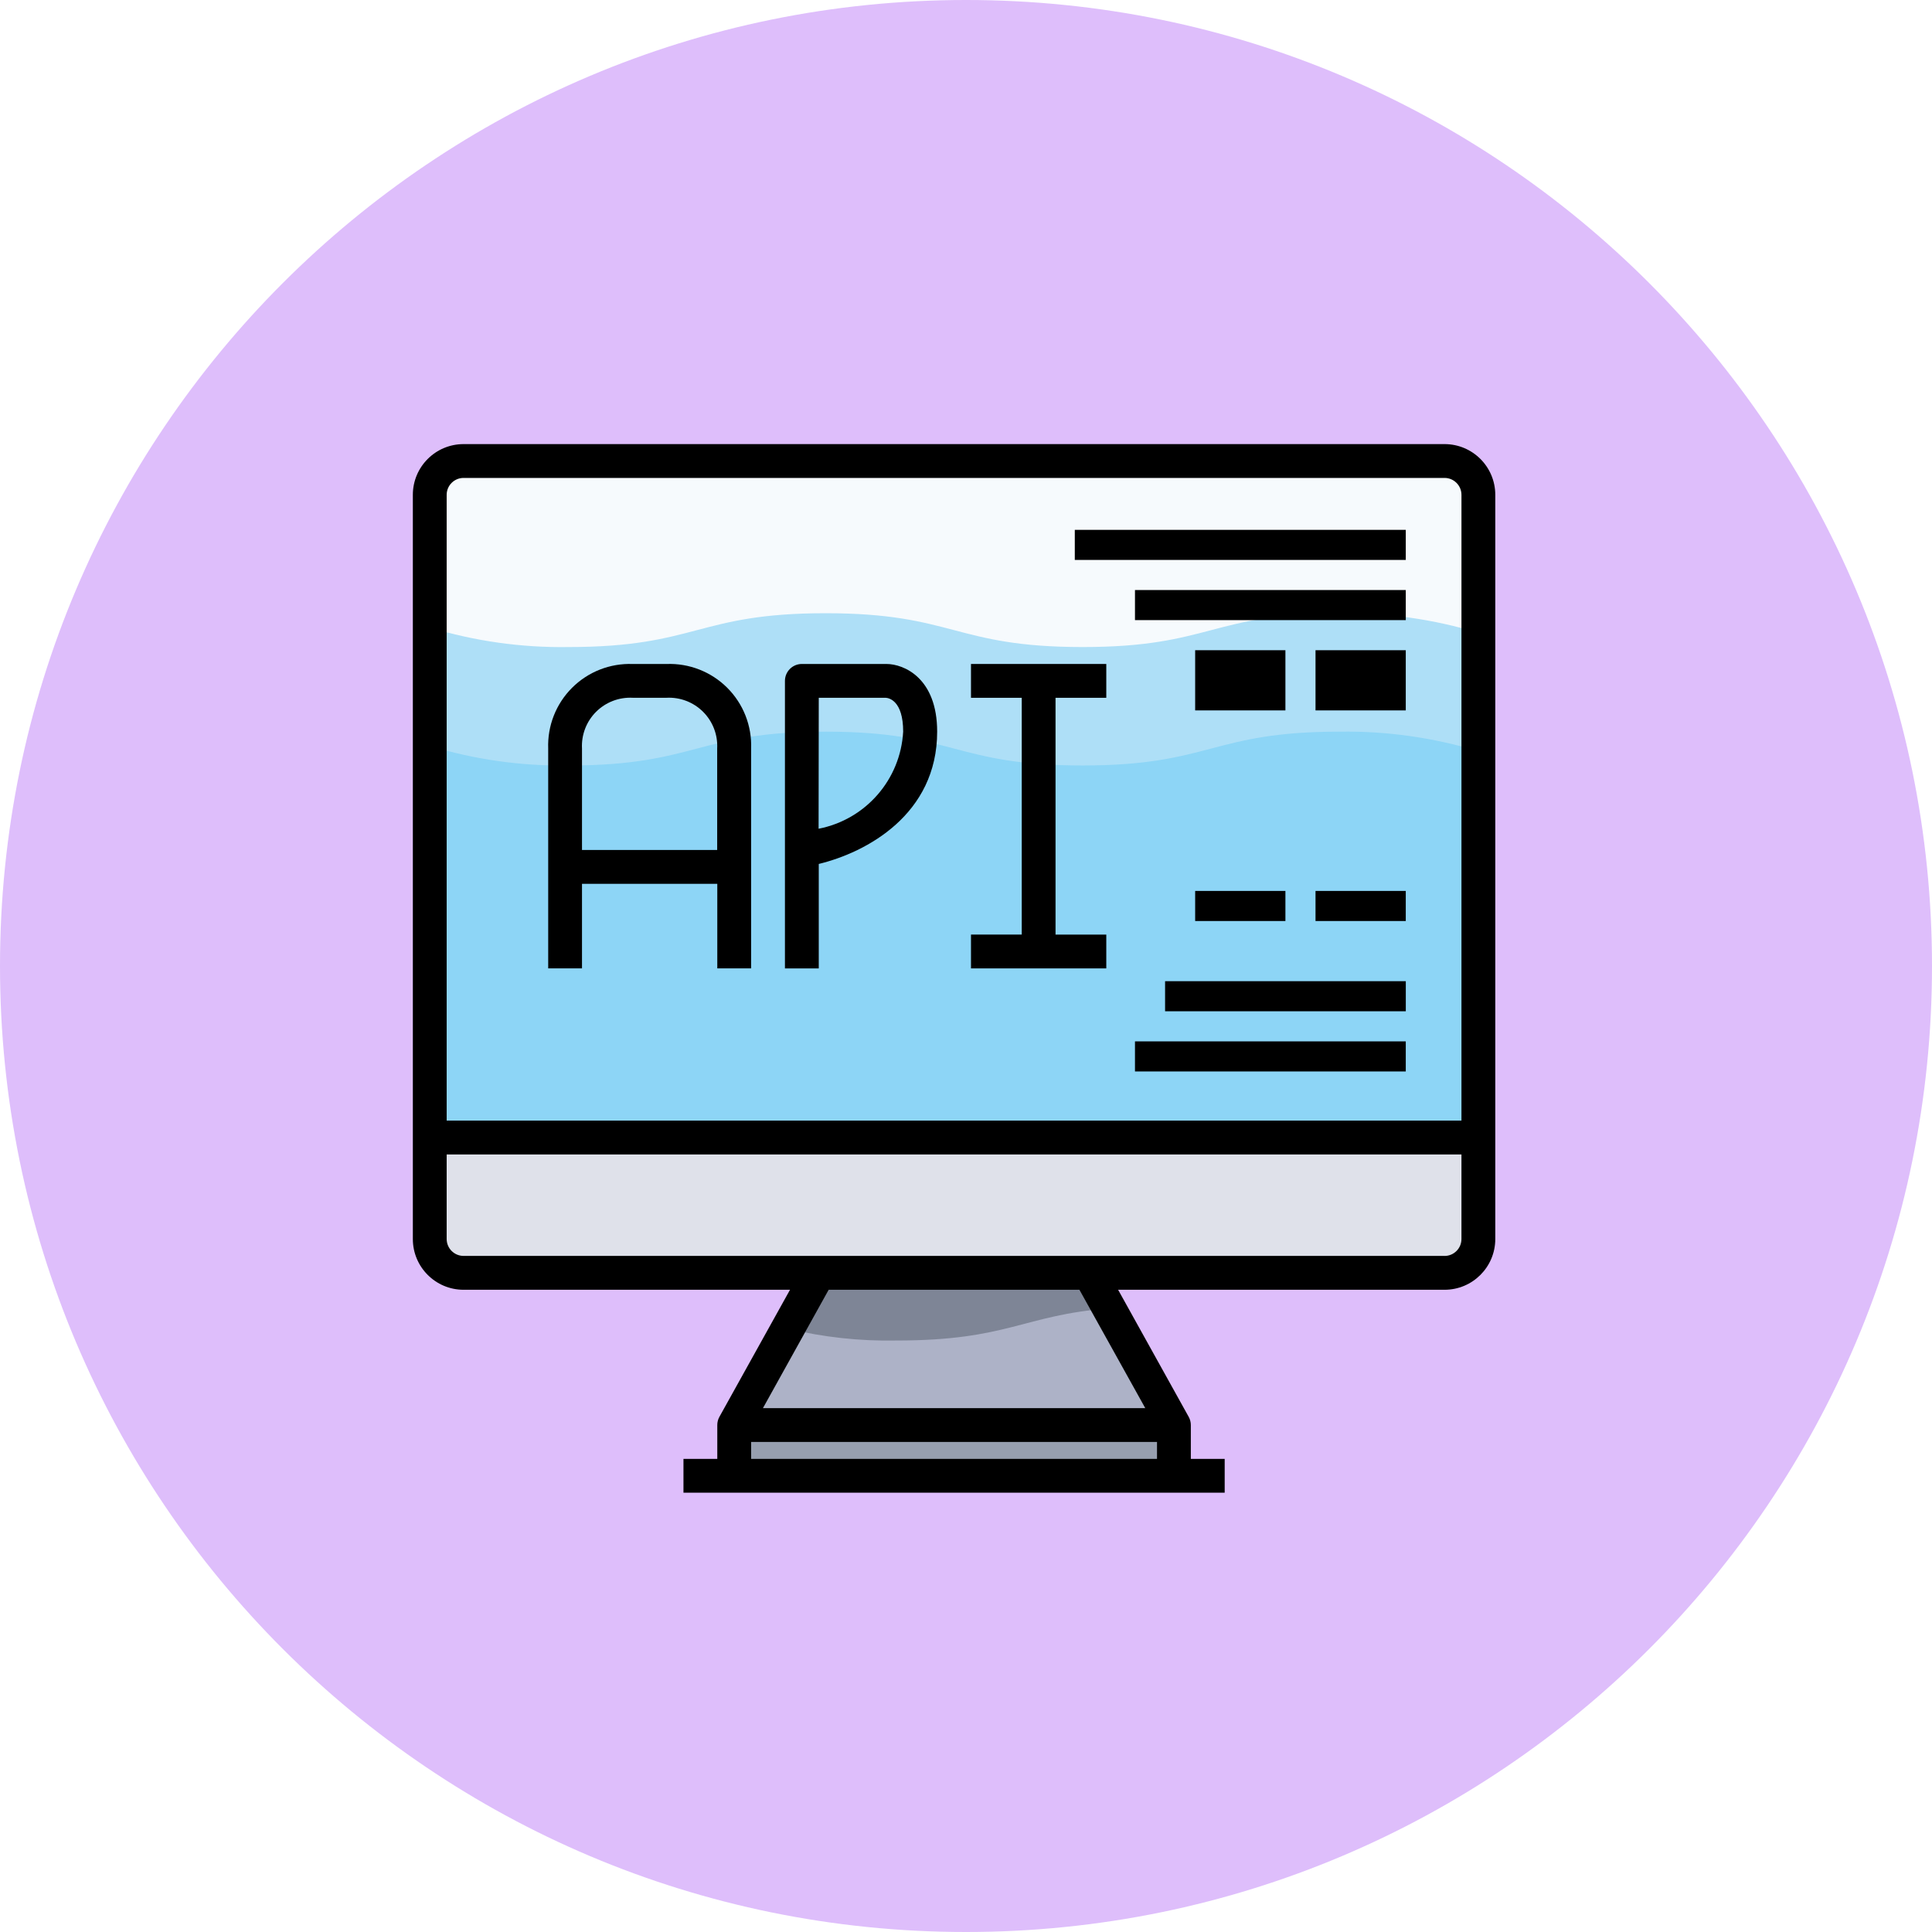
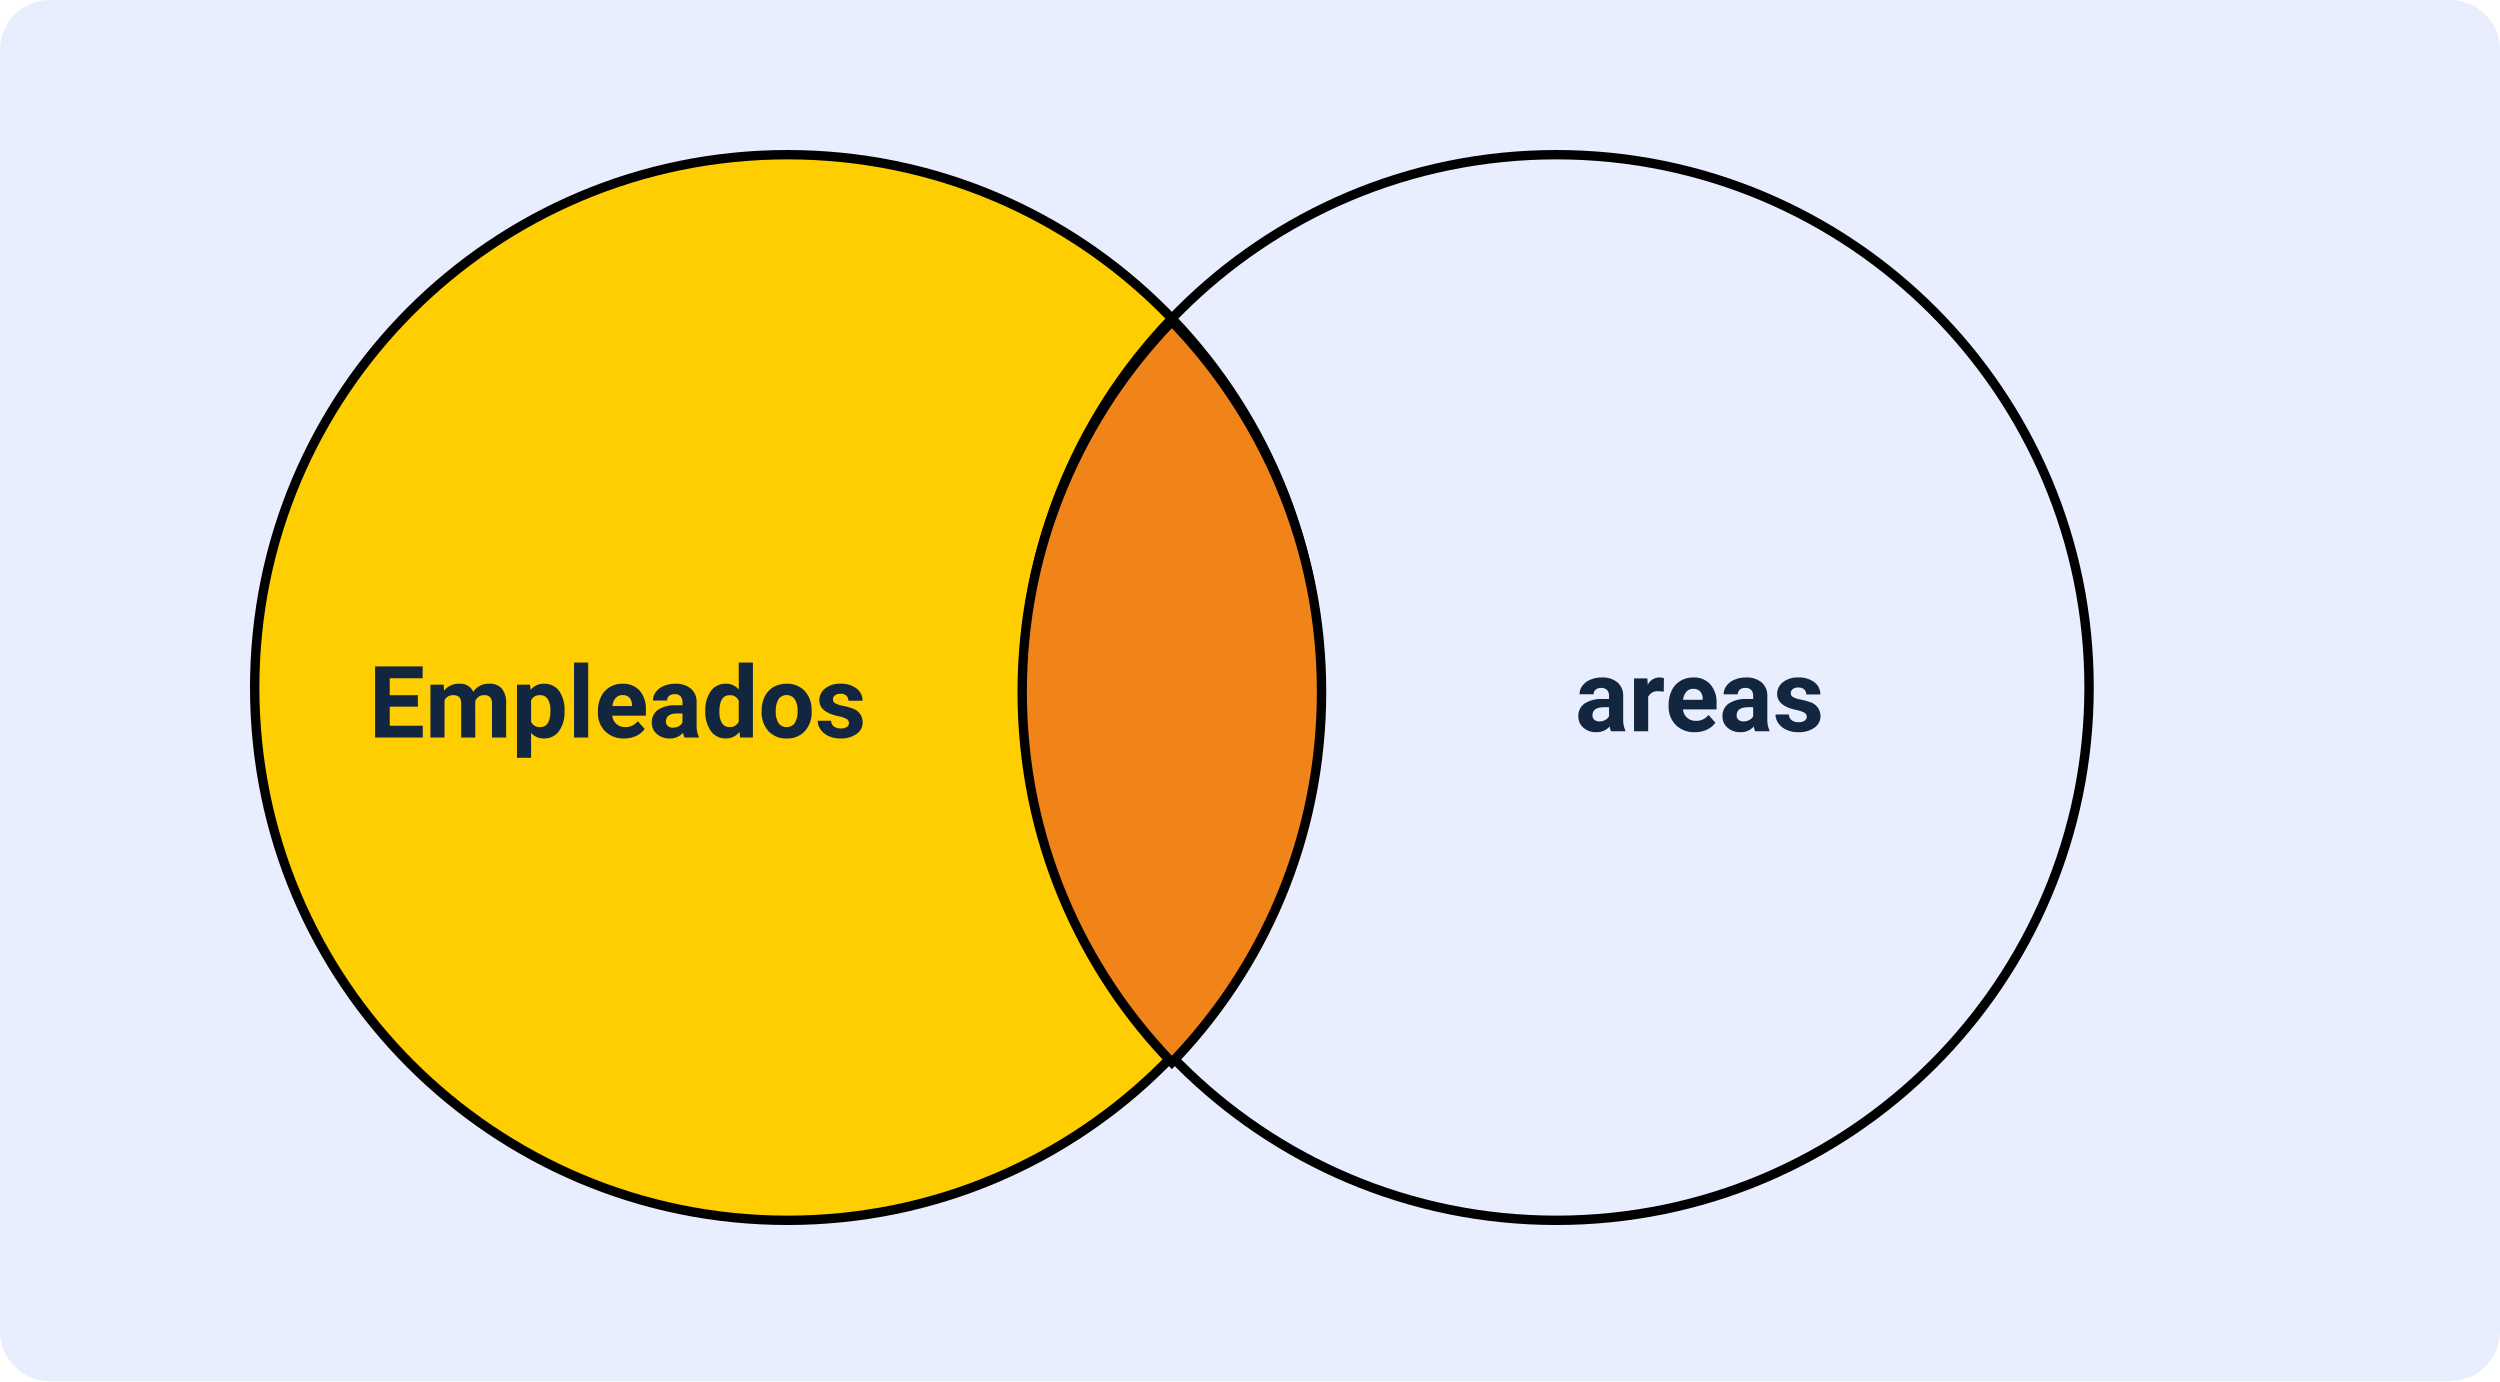
- <svg xmlns="http://www.w3.org/2000/svg" width="67" height="67" viewBox="0 0 67 67">
-   <g id="_49" data-name="49" transform="translate(-1000 -1213)">
-     <circle id="Elipse_11639" data-name="Elipse 11639" cx="33.5" cy="33.5" r="33.5" transform="translate(1000 1213)" fill="#debefb" />
-     <g id="_27-App" data-name="27-App" transform="translate(1014.317 1227.401)">
-       <rect id="Rectángulo_402976" data-name="Rectángulo 402976" width="14.608" height="1.043" transform="translate(11.478 35.278)" fill="#979faf" />
-       <path id="Trazado_878444" data-name="Trazado 878444" d="M31.317,50l2.933,5.279H19L21.933,50Z" transform="translate(-7.856 -20.26)" fill="#adb2c7" />
-       <path id="Trazado_878445" data-name="Trazado 878445" d="M37.365,3.173V25.461H1V3.173A1.177,1.177,0,0,1,2.173,2H36.192A1.177,1.177,0,0,1,37.365,3.173Z" transform="translate(-0.413 -0.413)" fill="#8dd5f6" />
-       <path id="Trazado_878446" data-name="Trazado 878446" d="M37.365,42v3.519a1.177,1.177,0,0,1-1.173,1.173H2.173A1.177,1.177,0,0,1,1,45.519V42Z" transform="translate(-0.413 -16.952)" fill="#dfe1ea" />
-       <path id="Trazado_878447" data-name="Trazado 878447" d="M36.192,2H2.173A1.177,1.177,0,0,0,1,3.173V11.88a15.686,15.686,0,0,0,4.81.678c4.458,0,4.458-1.173,8.915-1.173s4.458,1.173,8.915,1.173,4.458-1.173,8.915-1.173a15.711,15.711,0,0,1,4.81.679V3.173A1.177,1.177,0,0,0,36.192,2Z" transform="translate(-0.413 -0.413)" fill="#aedff7" />
-       <path id="Trazado_878448" data-name="Trazado 878448" d="M36.192,2H2.173A1.177,1.177,0,0,0,1,3.173v4.6a15.686,15.686,0,0,0,4.81.678c4.458,0,4.458-1.173,8.915-1.173s4.458,1.173,8.915,1.173S28.1,7.279,32.555,7.279a15.711,15.711,0,0,1,4.81.679V3.173A1.177,1.177,0,0,0,36.192,2Z" transform="translate(-0.413 -0.413)" fill="#f6fafd" />
-       <path id="Trazado_878449" data-name="Trazado 878449" d="M23.243,50l-1.075,1.936a14.833,14.833,0,0,0,3.773.411c3.871,0,4.384-.884,7.373-1.114L32.627,50Z" transform="translate(-9.166 -20.26)" fill="#7e8596" />
-       <path id="Trazado_878450" data-name="Trazado 878450" d="M35.778,1H1.76A1.76,1.76,0,0,0,0,2.76V28.567a1.76,1.76,0,0,0,1.76,1.76H13.08l-2.449,4.407a.587.587,0,0,0-.073.285v1.173H9.385v1.173H28.154V36.192H26.98V35.019a.587.587,0,0,0-.074-.285l-2.448-4.407h11.32a1.76,1.76,0,0,0,1.76-1.76V2.76A1.76,1.76,0,0,0,35.778,1ZM1.76,2.173H35.778a.587.587,0,0,1,.587.587v21.7H1.173V2.76a.587.587,0,0,1,.587-.587Zm9.971,34.019v-.587H25.807v.587ZM25.4,34.432H12.141l2.28-4.106h8.695Zm10.382-5.279H1.76a.587.587,0,0,1-.587-.587V25.634H36.365v2.933A.587.587,0,0,1,35.778,29.154Z" transform="translate(0 0)" />
-       <rect id="Rectángulo_402977" data-name="Rectángulo 402977" width="9.391" height="1.043" transform="translate(25.043 21.713)" />
-       <rect id="Rectángulo_402978" data-name="Rectángulo 402978" width="8.348" height="1.043" transform="translate(26.087 19.626)" />
-       <rect id="Rectángulo_402979" data-name="Rectángulo 402979" width="9.391" height="1.043" transform="translate(25.043 6.061)" />
-       <rect id="Rectángulo_402980" data-name="Rectángulo 402980" width="11.478" height="1.043" transform="translate(22.956 3.974)" />
-       <rect id="Rectángulo_402981" data-name="Rectángulo 402981" width="3.13" height="1.043" transform="translate(31.304 16.496)" />
-       <rect id="Rectángulo_402982" data-name="Rectángulo 402982" width="3.13" height="1.043" transform="translate(27.13 16.496)" />
-       <rect id="Rectángulo_402983" data-name="Rectángulo 402983" width="3.13" height="2.087" transform="translate(31.304 8.148)" />
-       <rect id="Rectángulo_402984" data-name="Rectángulo 402984" width="3.13" height="2.087" transform="translate(27.13 8.148)" />
-       <path id="Trazado_878451" data-name="Trazado 878451" d="M9.172,21.623h4.692v2.933h1.173V16.931A2.828,2.828,0,0,0,12.1,14H10.931A2.828,2.828,0,0,0,8,16.931v7.625H9.172Zm1.76-6.452H12.1a1.673,1.673,0,0,1,1.76,1.76V20.45H9.172V16.931a1.673,1.673,0,0,1,1.76-1.76Z" transform="translate(-3.306 -5.374)" />
-       <path id="Trazado_878452" data-name="Trazado 878452" d="M23.173,20.935c1.651-.4,4.106-1.714,4.106-4.589,0-1.856-1.151-2.346-1.76-2.346H22.587a.587.587,0,0,0-.587.587v9.971h1.173Zm0-5.762H25.5c.1.006.6.094.6,1.173a3.633,3.633,0,0,1-2.933,3.368Z" transform="translate(-9.096 -5.375)" />
-       <path id="Trazado_878453" data-name="Trazado 878453" d="M37.692,23.385h-1.76V15.173h1.76V14H33v1.173h1.76v8.211H33v1.173h4.692Z" transform="translate(-13.644 -5.375)" />
+ <svg xmlns="http://www.w3.org/2000/svg" width="400" height="221" viewBox="0 0 400 221">
+   <g id="_49" data-name="49" transform="translate(-600 -5147)">
+     <rect id="Rectángulo_404211" data-name="Rectángulo 404211" width="400" height="221" rx="8" transform="translate(600 5147)" fill="#e8eefe" />
+     <g id="Grupo_1103706" data-name="Grupo 1103706">
+       <g id="Trazado_886794" data-name="Trazado 886794" transform="translate(640 5171.001)" fill="#ffce00">
+         <path d="M 86 171.25 C 80.215 171.25 74.435 170.667 68.818 169.518 C 63.345 168.398 57.962 166.727 52.817 164.551 C 47.766 162.414 42.894 159.77 38.336 156.691 C 33.822 153.641 29.577 150.139 25.719 146.281 C 21.861 142.423 18.359 138.178 15.309 133.664 C 12.23 129.106 9.586 124.234 7.449 119.183 C 5.273 114.038 3.602 108.655 2.482 103.182 C 1.333 97.565 0.75 91.785 0.75 86 C 0.75 80.215 1.333 74.435 2.482 68.818 C 3.602 63.345 5.273 57.962 7.449 52.817 C 9.586 47.766 12.23 42.894 15.309 38.336 C 18.359 33.822 21.861 29.577 25.719 25.719 C 29.577 21.861 33.822 18.359 38.336 15.309 C 42.894 12.23 47.766 9.586 52.817 7.449 C 57.962 5.273 63.345 3.602 68.818 2.482 C 74.435 1.333 80.215 0.75 86 0.75 C 91.785 0.75 97.565 1.333 103.182 2.482 C 108.655 3.602 114.038 5.273 119.183 7.449 C 124.234 9.586 129.106 12.23 133.664 15.309 C 138.178 18.359 142.423 21.861 146.281 25.719 C 150.139 29.577 153.641 33.822 156.691 38.336 C 159.77 42.894 162.414 47.766 164.551 52.817 C 166.727 57.962 168.398 63.345 169.518 68.818 C 170.667 74.435 171.25 80.215 171.25 86 C 171.25 91.785 170.667 97.565 169.518 103.182 C 168.398 108.655 166.727 114.038 164.551 119.183 C 162.414 124.234 159.77 129.106 156.691 133.664 C 153.641 138.178 150.139 142.423 146.281 146.281 C 142.423 150.139 138.178 153.641 133.664 156.691 C 129.106 159.77 124.234 162.414 119.183 164.551 C 114.038 166.727 108.655 168.398 103.182 169.518 C 97.565 170.667 91.785 171.25 86 171.25 Z" stroke="none" />
+         <path d="M 86 1.5 C 80.266 1.5 74.536 2.078 68.969 3.217 C 63.544 4.327 58.208 5.983 53.109 8.14 C 48.103 10.257 43.274 12.879 38.756 15.93 C 34.282 18.953 30.074 22.425 26.249 26.249 C 22.425 30.074 18.953 34.282 15.93 38.756 C 12.879 43.274 10.257 48.103 8.14 53.109 C 5.983 58.208 4.327 63.544 3.217 68.969 C 2.078 74.536 1.5 80.266 1.5 86 C 1.5 91.734 2.078 97.464 3.217 103.031 C 4.327 108.456 5.983 113.792 8.14 118.891 C 10.257 123.897 12.879 128.726 15.93 133.244 C 18.953 137.718 22.425 141.926 26.249 145.751 C 30.074 149.575 34.282 153.047 38.756 156.07 C 43.274 159.121 48.103 161.743 53.109 163.86 C 58.208 166.017 63.544 167.673 68.969 168.783 C 74.536 169.922 80.266 170.5 86 170.5 C 91.734 170.5 97.464 169.922 103.031 168.783 C 108.456 167.673 113.792 166.017 118.891 163.86 C 123.897 161.743 128.726 159.121 133.244 156.07 C 137.718 153.047 141.926 149.575 145.751 145.751 C 149.575 141.926 153.047 137.718 156.07 133.244 C 159.121 128.726 161.743 123.897 163.86 118.891 C 166.017 113.792 167.673 108.456 168.783 103.031 C 169.922 97.464 170.5 91.734 170.5 86 C 170.5 80.266 169.922 74.536 168.783 68.969 C 167.673 63.544 166.017 58.208 163.86 53.109 C 161.743 48.103 159.121 43.274 156.07 38.756 C 153.047 34.282 149.575 30.074 145.751 26.249 C 141.926 22.425 137.718 18.953 133.244 15.93 C 128.726 12.879 123.897 10.257 118.891 8.14 C 113.792 5.983 108.456 4.327 103.031 3.217 C 97.464 2.078 91.734 1.5 86 1.5 M 86 0 C 133.496 0 172 38.503 172 86 C 172 133.496 133.496 172 86 172 C 38.503 172 0 133.496 0 86 C 0 38.503 38.503 0 86 0 Z" stroke="none" fill="#000" />
+       </g>
+       <g id="Trazado_886795" data-name="Trazado 886795" transform="translate(763 5171.001)" fill="none">
+         <path d="M86,0A86,86,0,1,1,0,86,86,86,0,0,1,86,0Z" stroke="none" />
+         <path d="M 86 1.5 C 80.266 1.5 74.536 2.078 68.969 3.217 C 63.544 4.327 58.208 5.983 53.109 8.14 C 48.103 10.257 43.274 12.879 38.756 15.93 C 34.282 18.953 30.074 22.425 26.249 26.249 C 22.425 30.074 18.953 34.282 15.93 38.756 C 12.879 43.274 10.257 48.103 8.14 53.109 C 5.983 58.208 4.327 63.544 3.217 68.969 C 2.078 74.536 1.5 80.266 1.5 86 C 1.5 91.734 2.078 97.464 3.217 103.031 C 4.327 108.456 5.983 113.792 8.14 118.891 C 10.257 123.897 12.879 128.726 15.93 133.244 C 18.953 137.718 22.425 141.926 26.249 145.751 C 30.074 149.575 34.282 153.047 38.756 156.07 C 43.274 159.121 48.103 161.743 53.109 163.86 C 58.208 166.017 63.544 167.673 68.969 168.783 C 74.536 169.922 80.266 170.5 86 170.5 C 91.734 170.5 97.464 169.922 103.031 168.783 C 108.456 167.673 113.792 166.017 118.891 163.86 C 123.897 161.743 128.726 159.121 133.244 156.07 C 137.718 153.047 141.926 149.575 145.751 145.751 C 149.575 141.926 153.047 137.718 156.07 133.244 C 159.121 128.726 161.743 123.897 163.86 118.891 C 166.017 113.792 167.673 108.456 168.783 103.031 C 169.922 97.464 170.5 91.734 170.5 86 C 170.5 80.266 169.922 74.536 168.783 68.969 C 167.673 63.544 166.017 58.208 163.86 53.109 C 161.743 48.103 159.121 43.274 156.07 38.756 C 153.047 34.282 149.575 30.074 145.751 26.249 C 141.926 22.425 137.718 18.953 133.244 15.93 C 128.726 12.879 123.897 10.257 118.891 8.14 C 113.792 5.983 108.456 4.327 103.031 3.217 C 97.464 2.078 91.734 1.5 86 1.5 M 86 0 C 133.496 0 172 38.503 172 86 C 172 133.496 133.496 172 86 172 C 38.503 172 0 133.496 0 86 C 0 38.503 38.503 0 86 0 Z" stroke="none" fill="#000" />
+       </g>
+       <path id="Trazado_886796" data-name="Trazado 886796" d="M7.859-4.93h-4.5v3.047H8.641V0H1.016V-11.375H8.625v1.9H3.359v2.711h4.5Zm4.125-3.523.07.945a2.971,2.971,0,0,1,2.43-1.1A2.255,2.255,0,0,1,16.727-7.32a2.9,2.9,0,0,1,2.539-1.289,2.521,2.521,0,0,1,2.047.8,3.681,3.681,0,0,1,.672,2.41V0H19.719V-5.391a1.61,1.61,0,0,0-.281-1.051,1.246,1.246,0,0,0-.992-.332,1.409,1.409,0,0,0-1.406.969L17.047,0H14.789V-5.383A1.59,1.59,0,0,0,14.5-6.445a1.259,1.259,0,0,0-.984-.328,1.463,1.463,0,0,0-1.391.8V0H9.867V-8.453Zm19.344,4.3a5.07,5.07,0,0,1-.887,3.129A2.843,2.843,0,0,1,28.047.156a2.633,2.633,0,0,1-2.07-.891V3.25H23.719v-11.7h2.094l.078.828a2.654,2.654,0,0,1,2.141-.984,2.862,2.862,0,0,1,2.43,1.156,5.207,5.207,0,0,1,.867,3.188ZM29.07-4.312a3.327,3.327,0,0,0-.418-1.82,1.361,1.361,0,0,0-1.215-.641,1.478,1.478,0,0,0-1.461.813V-2.5a1.5,1.5,0,0,0,1.477.836Q29.07-1.664,29.07-4.312ZM35.109,0H32.844V-12h2.266Zm5.75.156A4.15,4.15,0,0,1,37.832-.984a4.054,4.054,0,0,1-1.168-3.039v-.219a5.106,5.106,0,0,1,.492-2.277,3.612,3.612,0,0,1,1.395-1.547,3.914,3.914,0,0,1,2.059-.543,3.508,3.508,0,0,1,2.73,1.094,4.444,4.444,0,0,1,1,3.1v.922H38.953a2.1,2.1,0,0,0,.66,1.328,2,2,0,0,0,1.395.5,2.437,2.437,0,0,0,2.039-.945l1.109,1.242A3.389,3.389,0,0,1,42.781-.246,4.511,4.511,0,0,1,40.859.156ZM40.6-6.789a1.411,1.411,0,0,0-1.09.455,2.357,2.357,0,0,0-.535,1.3h3.141v-.181a1.681,1.681,0,0,0-.406-1.165A1.456,1.456,0,0,0,40.6-6.789ZM50.516,0a2.507,2.507,0,0,1-.227-.758,2.732,2.732,0,0,1-2.133.914A3,3,0,0,1,46.1-.562a2.312,2.312,0,0,1-.816-1.812,2.389,2.389,0,0,1,1-2.062,4.915,4.915,0,0,1,2.879-.727H50.2v-.484a1.393,1.393,0,0,0-.3-.937,1.183,1.183,0,0,0-.949-.352,1.345,1.345,0,0,0-.895.273.929.929,0,0,0-.324.75H45.469a2.268,2.268,0,0,1,.453-1.359,3,3,0,0,1,1.281-.98,4.669,4.669,0,0,1,1.859-.355,3.689,3.689,0,0,1,2.48.785,2.747,2.747,0,0,1,.918,2.207v3.664A4.041,4.041,0,0,0,52.8-.133V0ZM48.648-1.57a1.945,1.945,0,0,0,.922-.223,1.462,1.462,0,0,0,.625-.6V-3.844h-.844q-1.7,0-1.8,1.172l-.008.133a.9.9,0,0,0,.3.7A1.153,1.153,0,0,0,48.648-1.57Zm5.2-2.719a5.094,5.094,0,0,1,.887-3.148,2.877,2.877,0,0,1,2.426-1.172,2.589,2.589,0,0,1,2.039.922V-12h2.266V0H59.422l-.109-.9A2.657,2.657,0,0,1,57.141.156,2.869,2.869,0,0,1,54.746-1.02,5.258,5.258,0,0,1,53.844-4.289Zm2.258.168A3.337,3.337,0,0,0,56.516-2.3a1.349,1.349,0,0,0,1.2.634A1.511,1.511,0,0,0,59.2-2.548V-5.889a1.489,1.489,0,0,0-1.461-.884Q56.1-6.773,56.1-4.121ZM62.859-4.3a5.013,5.013,0,0,1,.484-2.242A3.546,3.546,0,0,1,64.738-8.07a4.069,4.069,0,0,1,2.113-.539,3.849,3.849,0,0,1,2.793,1.047,4.2,4.2,0,0,1,1.207,2.844l.016.578A4.418,4.418,0,0,1,69.781-1.02,3.775,3.775,0,0,1,66.867.156a3.793,3.793,0,0,1-2.918-1.172A4.5,4.5,0,0,1,62.859-4.2Zm2.258.16A3.16,3.16,0,0,0,65.57-2.3a1.5,1.5,0,0,0,1.3.638,1.5,1.5,0,0,0,1.281-.63,3.457,3.457,0,0,0,.461-2.015,3.128,3.128,0,0,0-.461-1.831,1.5,1.5,0,0,0-1.3-.649,1.474,1.474,0,0,0-1.281.646A3.516,3.516,0,0,0,65.117-4.144ZM76.836-2.336a.727.727,0,0,0-.41-.652,4.659,4.659,0,0,0-1.316-.426q-3.016-.633-3.016-2.562a2.323,2.323,0,0,1,.934-1.879,3.766,3.766,0,0,1,2.441-.754,4.053,4.053,0,0,1,2.574.758,2.388,2.388,0,0,1,.965,1.969H76.75a1.092,1.092,0,0,0-.312-.8A1.322,1.322,0,0,0,75.461-7a1.351,1.351,0,0,0-.883.258.814.814,0,0,0-.312.656.7.7,0,0,0,.355.605,3.657,3.657,0,0,0,1.2.4,9.8,9.8,0,0,1,1.422.379A2.336,2.336,0,0,1,79.031-2.43a2.2,2.2,0,0,1-.992,1.871,4.28,4.28,0,0,1-2.562.715A4.47,4.47,0,0,1,73.59-.223,3.166,3.166,0,0,1,72.3-1.262a2.414,2.414,0,0,1-.469-1.426h2.141a1.179,1.179,0,0,0,.445.922,1.766,1.766,0,0,0,1.109.32,1.635,1.635,0,0,0,.98-.246A.766.766,0,0,0,76.836-2.336Z" transform="translate(659 5265.001)" fill="#12263f" />
+       <path id="Trazado_886797" data-name="Trazado 886797" d="M5.766,0a2.507,2.507,0,0,1-.227-.758A2.732,2.732,0,0,1,3.406.156,3,3,0,0,1,1.348-.562,2.312,2.312,0,0,1,.531-2.375a2.389,2.389,0,0,1,1-2.062,4.915,4.915,0,0,1,2.879-.727H5.445v-.484a1.393,1.393,0,0,0-.3-.937A1.183,1.183,0,0,0,4.2-6.937a1.345,1.345,0,0,0-.895.273.929.929,0,0,0-.324.75H.719a2.268,2.268,0,0,1,.453-1.359,3,3,0,0,1,1.281-.98,4.669,4.669,0,0,1,1.859-.355,3.689,3.689,0,0,1,2.48.785,2.747,2.747,0,0,1,.918,2.207v3.664a4.041,4.041,0,0,0,.336,1.82V0ZM3.9-1.57a1.945,1.945,0,0,0,.922-.223,1.462,1.462,0,0,0,.625-.6V-3.844H4.6q-1.7,0-1.8,1.172l-.008.133a.9.9,0,0,0,.3.7A1.153,1.153,0,0,0,3.9-1.57ZM14.2-6.336a6.134,6.134,0,0,0-.812-.062,1.654,1.654,0,0,0-1.68.867V0H9.445V-8.453h2.133l.063,1.008a2.092,2.092,0,0,1,1.883-1.164,2.366,2.366,0,0,1,.7.1ZM19.172.156A4.15,4.15,0,0,1,16.145-.984a4.054,4.054,0,0,1-1.168-3.039v-.219a5.106,5.106,0,0,1,.492-2.277,3.612,3.612,0,0,1,1.395-1.547,3.914,3.914,0,0,1,2.059-.543,3.508,3.508,0,0,1,2.73,1.094,4.444,4.444,0,0,1,1,3.1v.922H17.266a2.1,2.1,0,0,0,.66,1.328,2,2,0,0,0,1.395.5,2.437,2.437,0,0,0,2.039-.945l1.109,1.242A3.389,3.389,0,0,1,21.094-.246,4.511,4.511,0,0,1,19.172.156Zm-.258-6.945a1.411,1.411,0,0,0-1.09.455,2.357,2.357,0,0,0-.535,1.3H20.43v-.181a1.681,1.681,0,0,0-.406-1.165A1.456,1.456,0,0,0,18.914-6.789ZM28.828,0A2.507,2.507,0,0,1,28.6-.758a2.732,2.732,0,0,1-2.133.914A3,3,0,0,1,24.41-.562a2.312,2.312,0,0,1-.816-1.812,2.389,2.389,0,0,1,1-2.062,4.915,4.915,0,0,1,2.879-.727h1.039v-.484a1.393,1.393,0,0,0-.3-.937,1.183,1.183,0,0,0-.949-.352,1.345,1.345,0,0,0-.895.273.929.929,0,0,0-.324.75H23.781a2.268,2.268,0,0,1,.453-1.359,3,3,0,0,1,1.281-.98,4.669,4.669,0,0,1,1.859-.355,3.689,3.689,0,0,1,2.48.785,2.747,2.747,0,0,1,.918,2.207v3.664a4.041,4.041,0,0,0,.336,1.82V0ZM26.961-1.57a1.945,1.945,0,0,0,.922-.223,1.462,1.462,0,0,0,.625-.6V-3.844h-.844q-1.7,0-1.8,1.172l-.008.133a.9.9,0,0,0,.3.7A1.153,1.153,0,0,0,26.961-1.57Zm10.125-.766a.727.727,0,0,0-.41-.652,4.659,4.659,0,0,0-1.316-.426q-3.016-.633-3.016-2.562a2.323,2.323,0,0,1,.934-1.879,3.766,3.766,0,0,1,2.441-.754,4.053,4.053,0,0,1,2.574.758,2.388,2.388,0,0,1,.965,1.969H37a1.092,1.092,0,0,0-.312-.8A1.322,1.322,0,0,0,35.711-7a1.351,1.351,0,0,0-.883.258.814.814,0,0,0-.312.656.7.7,0,0,0,.355.605,3.657,3.657,0,0,0,1.2.4,9.8,9.8,0,0,1,1.422.379A2.336,2.336,0,0,1,39.281-2.43a2.2,2.2,0,0,1-.992,1.871,4.28,4.28,0,0,1-2.562.715A4.47,4.47,0,0,1,33.84-.223a3.166,3.166,0,0,1-1.293-1.039,2.414,2.414,0,0,1-.469-1.426h2.141a1.179,1.179,0,0,0,.445.922,1.766,1.766,0,0,0,1.109.32,1.635,1.635,0,0,0,.98-.246A.766.766,0,0,0,37.086-2.336Z" transform="translate(852 5264.001)" fill="#12263f" />
+       <g id="Trazado_886798" data-name="Trazado 886798" transform="translate(762.801 5197.349)" fill="#f08418">
+         <path d="M 24.699 119.642 C 21.123 115.939 17.868 111.898 15.019 107.621 C 11.999 103.089 9.406 98.25 7.312 93.239 C 5.18 88.135 3.542 82.798 2.445 77.375 C 1.32 71.811 0.749 66.087 0.749 60.359 C 0.749 54.632 1.32 48.907 2.445 43.343 C 3.542 37.92 5.18 32.583 7.312 27.479 C 9.406 22.468 11.999 17.629 15.019 13.096 C 17.868 8.82 21.123 4.779 24.699 1.075 C 28.276 4.779 31.53 8.82 34.379 13.096 C 37.399 17.629 39.992 22.468 42.085 27.479 C 44.218 32.583 45.855 37.92 46.952 43.343 C 48.078 48.907 48.648 54.632 48.648 60.359 C 48.648 66.087 48.078 71.811 46.952 77.375 C 45.855 82.798 44.218 88.135 42.085 93.239 C 39.992 98.25 37.399 103.089 34.379 107.621 C 31.53 111.898 28.276 115.939 24.699 119.642 Z" stroke="none" />
+         <path d="M 24.699 118.557 C 28.033 115.041 31.074 111.229 33.755 107.206 C 36.748 102.713 39.318 97.917 41.393 92.95 C 43.507 87.891 45.13 82.601 46.217 77.226 C 47.333 71.712 47.898 66.037 47.898 60.359 C 47.898 49.064 45.71 38.099 41.393 27.768 C 39.318 22.801 36.748 18.005 33.755 13.512 C 31.075 9.489 28.033 5.676 24.699 2.16 C 21.366 5.676 18.323 9.489 15.643 13.512 C 12.65 18.005 10.08 22.801 8.004 27.768 C 3.688 38.099 1.499 49.064 1.499 60.359 C 1.499 66.037 2.065 71.712 3.18 77.226 C 4.268 82.601 5.891 87.891 8.004 92.95 C 10.08 97.917 12.65 102.713 15.643 107.206 C 18.324 111.229 21.366 115.041 24.699 118.557 M 24.699 120.717 C 9.422 105.18 -0.001 83.869 -0.001 60.359 C -0.001 36.848 9.422 15.539 24.699 -1.56249996052793e-06 C 39.976 15.539 49.398 36.848 49.398 60.359 C 49.398 83.869 39.976 105.18 24.699 120.717 Z" stroke="none" fill="#000" />
+       </g>
    </g>
  </g>
</svg>
